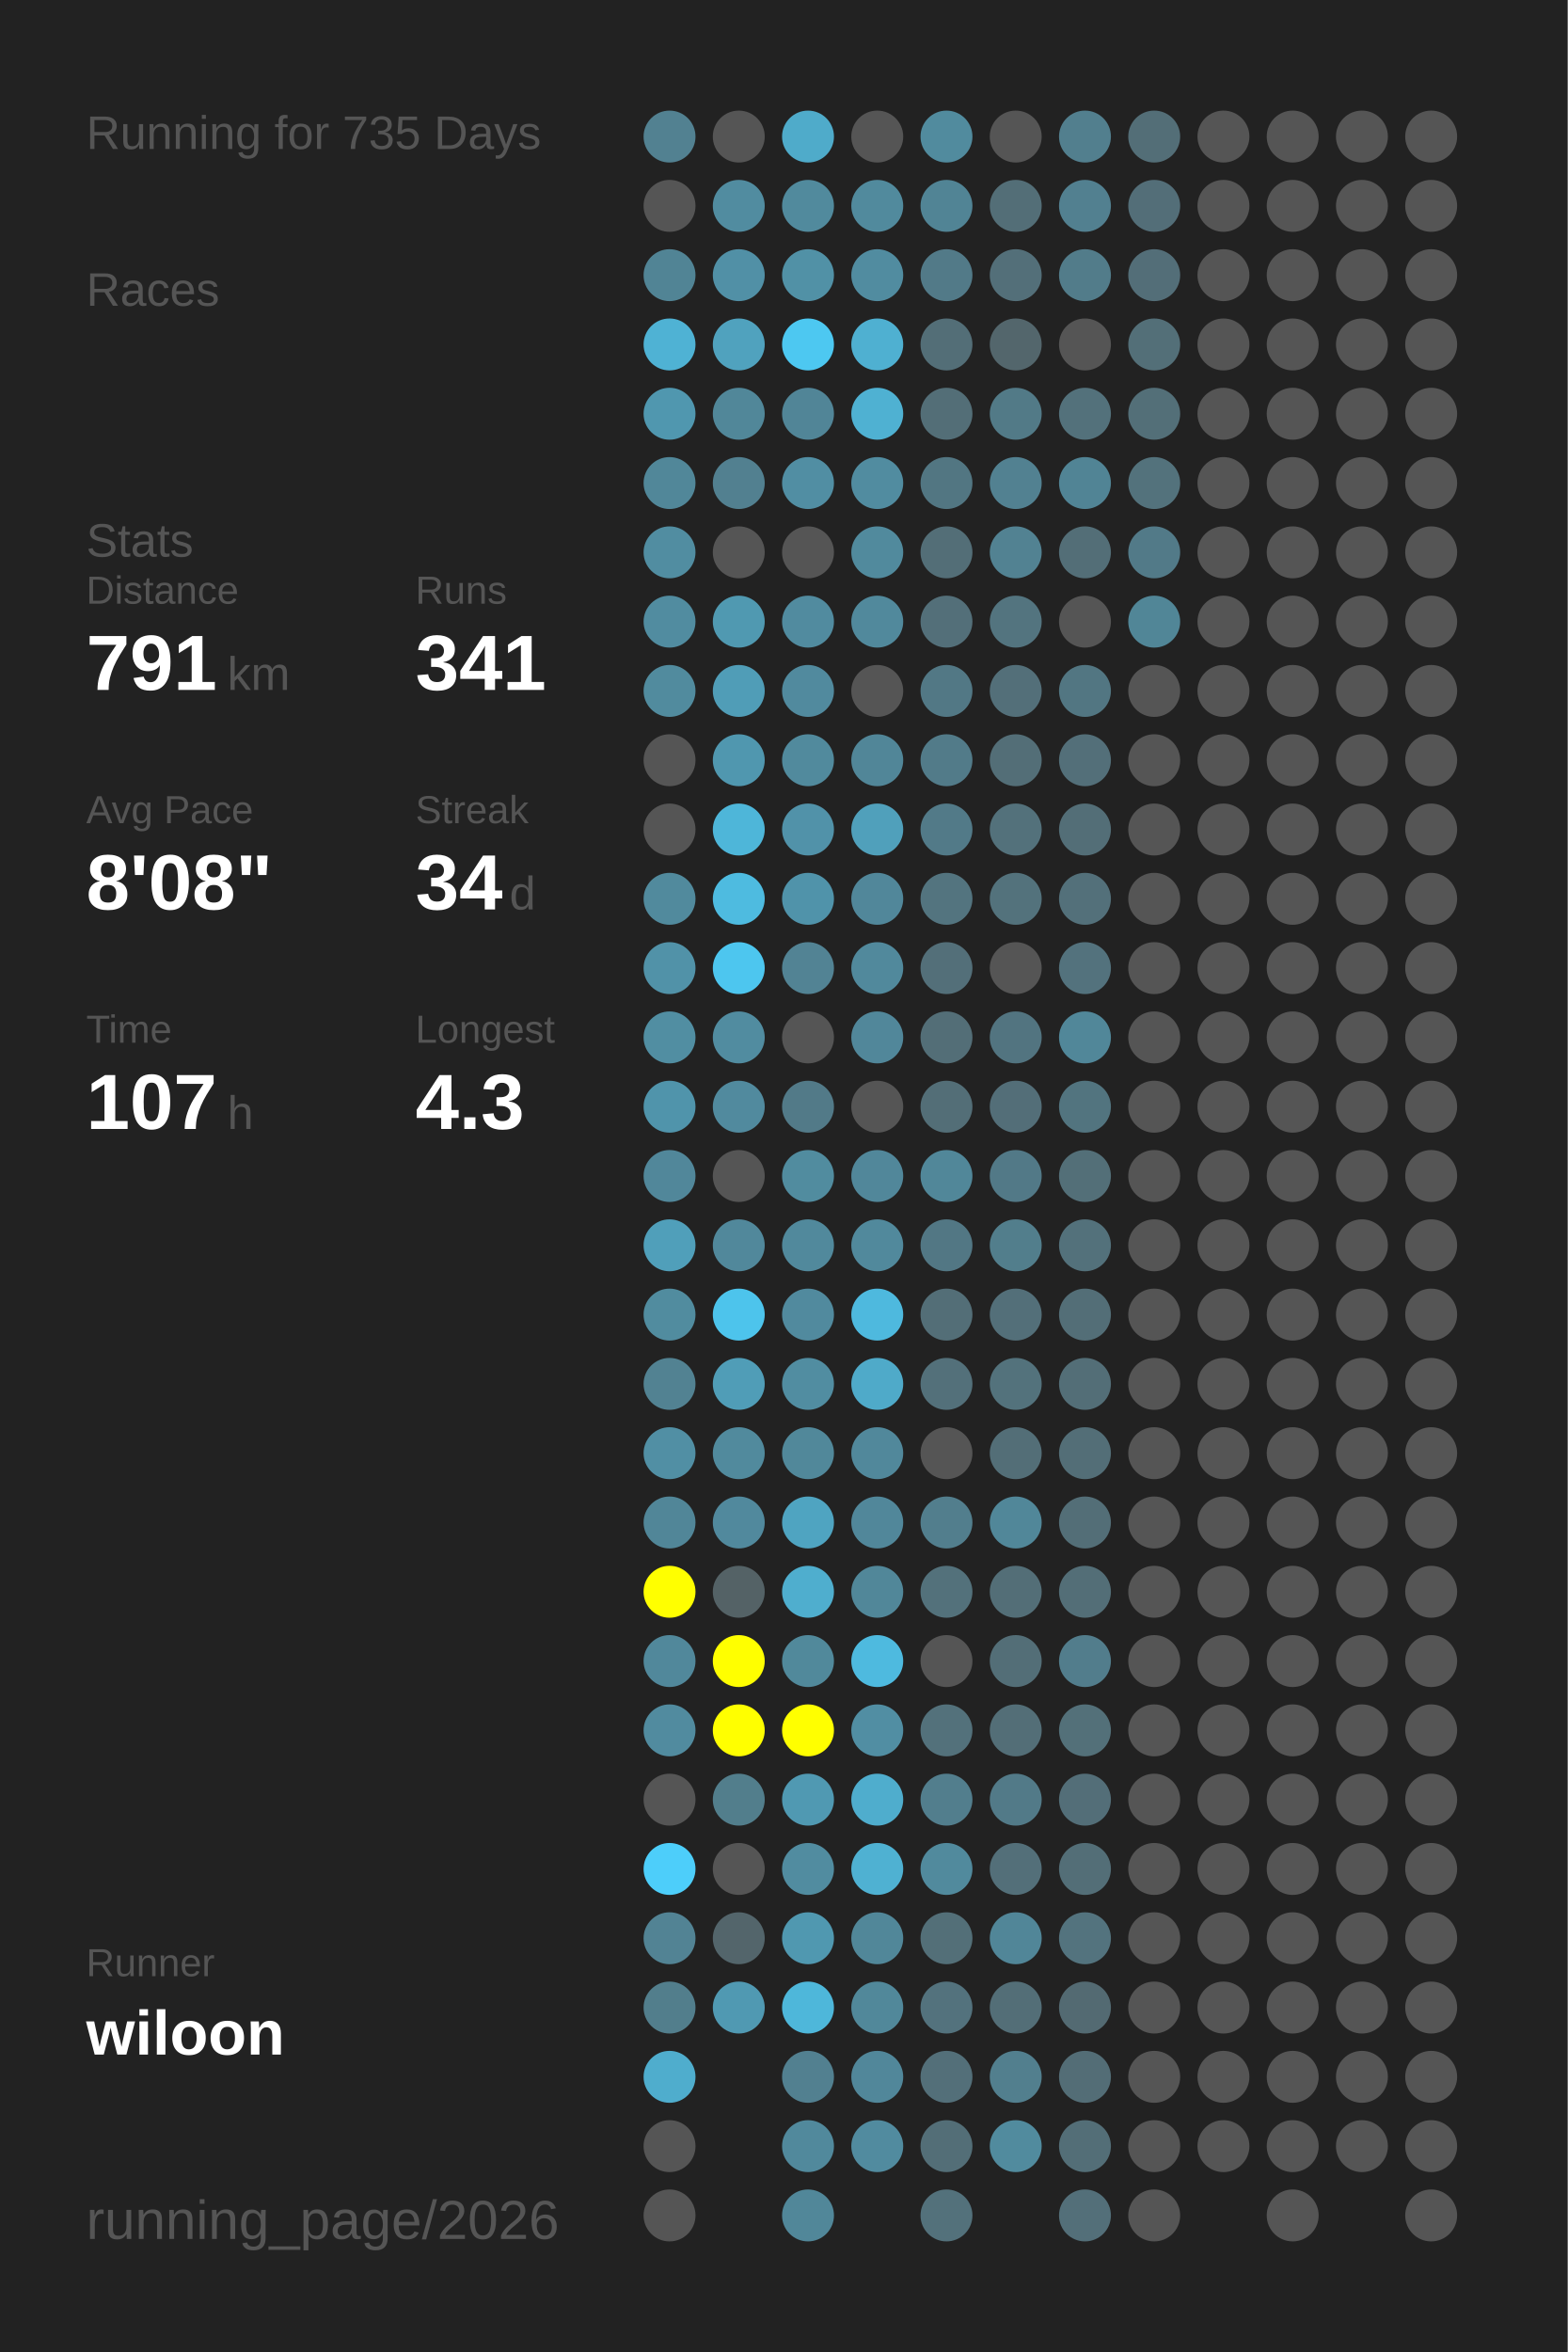
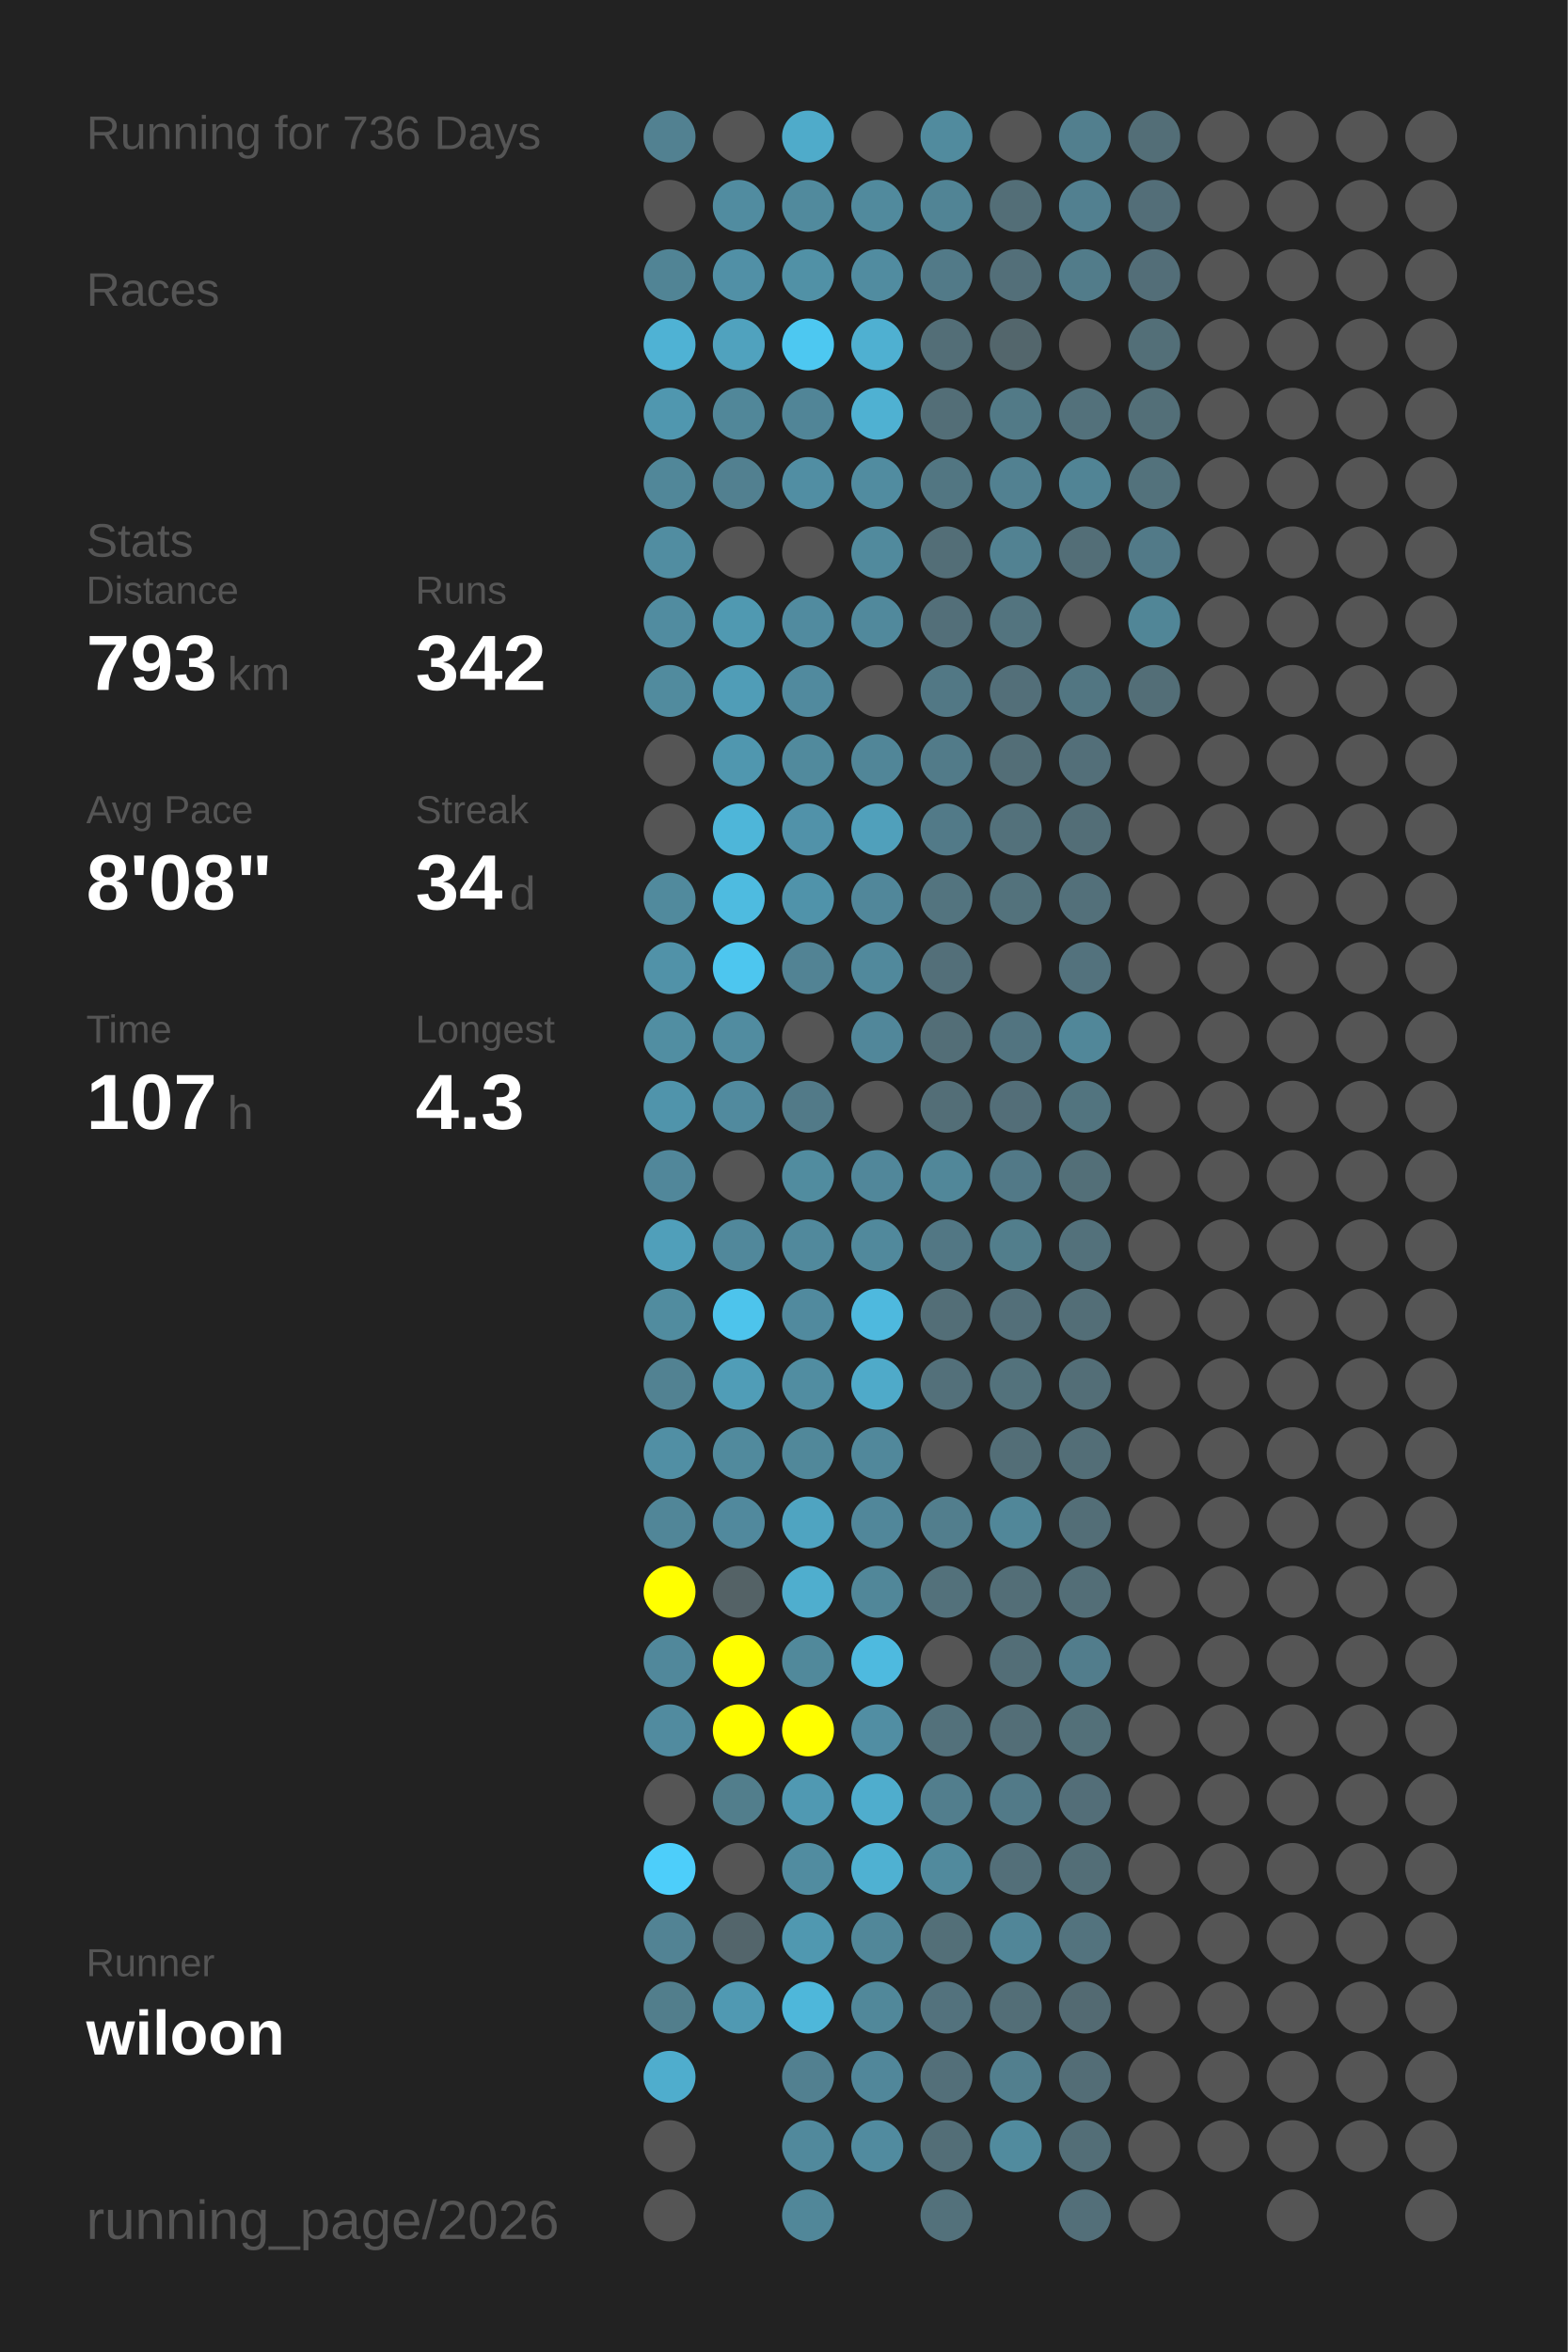
<svg xmlns="http://www.w3.org/2000/svg" baseProfile="full" height="300mm" version="1.1" viewBox="0,0,200,300" width="200mm">
  <defs />
  <rect fill="#222222" height="300" width="200" x="0" y="0" />
-   <text fill="#555555" style="font-size:6px; font-family:Arial;" x="11" y="19">Running for 735 Days</text>
+   <text fill="#555555" style="font-size:6px; font-family:Arial;" x="11" y="19">Running for 736 Days</text>
  <text fill="#555555" style="font-size:6px; font-family:Arial;" x="11" y="39">Races</text>
  <text fill="#555555" style="font-size:6px; font-family:Arial;" x="11" y="71">Stats</text>
  <text fill="#555555" style="font-size:5px; font-family:Arial;" x="11" y="77">Distance</text>
-   <text fill="#FFFFFF" style="font-size:10px; font-family:Arial; font-weight:bold;" x="11" y="88">791</text>
+   <text fill="#FFFFFF" style="font-size:10px; font-family:Arial; font-weight:bold;" x="11" y="88">793</text>
  <text fill="#555555" style="font-size:6px; font-family:Arial;" x="29" y="88">km</text>
  <text fill="#555555" style="font-size:5px; font-family:Arial;" x="53" y="77">Runs</text>
-   <text fill="#FFFFFF" style="font-size:10px; font-family:Arial; font-weight:bold;" x="53" y="88">341</text>
+   <text fill="#FFFFFF" style="font-size:10px; font-family:Arial; font-weight:bold;" x="53" y="88">342</text>
  <text fill="#555555" style="font-size:5px; font-family:Arial;" x="11" y="105">Avg Pace</text>
  <text fill="#FFFFFF" style="font-size:10px; font-family:Arial; font-weight:bold;" x="11" y="116">8'08"</text>
  <text fill="#555555" style="font-size:5px; font-family:Arial;" x="53" y="105">Streak</text>
  <text fill="#FFFFFF" style="font-size:10px; font-family:Arial; font-weight:bold;" x="53" y="116">34</text>
  <text fill="#555555" style="font-size:6px; font-family:Arial;" x="65" y="116">d</text>
  <text fill="#555555" style="font-size:5px; font-family:Arial;" x="11" y="133">Time</text>
  <text fill="#FFFFFF" style="font-size:10px; font-family:Arial; font-weight:bold;" x="11" y="144">107</text>
  <text fill="#555555" style="font-size:6px; font-family:Arial;" x="29" y="144">h</text>
  <text fill="#555555" style="font-size:5px; font-family:Arial;" x="53" y="133">Longest</text>
  <text fill="#FFFFFF" style="font-size:10px; font-family:Arial; font-weight:bold;" x="53" y="144">4.3</text>
  <text fill="#555555" style="font-size:5px; font-family:Arial;" x="11" y="252.065">Runner</text>
  <text fill="#FFFFFF" style="font-size:8px; font-family:Arial; font-weight:bold;" x="11" y="262.065">wiloon</text>
  <text fill="#555555" style="font-size:7px; font-family:Arial;" x="11" y="285.581">running_page/2026</text>
  <circle cx="85.417" cy="17.419" fill="#528191" r="3.312" />
  <circle cx="85.417" cy="26.258" fill="#555555" r="3.312" />
  <circle cx="85.417" cy="35.097" fill="#518495" r="3.312" />
  <circle cx="85.417" cy="43.935" fill="#4fb2d4" r="3.312" />
  <circle cx="85.417" cy="52.774" fill="#5097af" r="3.312" />
  <circle cx="85.417" cy="61.613" fill="#518799" r="3.312" />
  <circle cx="85.417" cy="70.452" fill="#518da1" r="3.312" />
  <circle cx="85.417" cy="79.29" fill="#518ca0" r="3.312" />
  <circle cx="85.417" cy="88.129" fill="#518b9e" r="3.312" />
  <circle cx="85.417" cy="96.968" fill="#555555" r="3.312" />
  <circle cx="85.417" cy="105.806" fill="#555555" r="3.312" />
  <circle cx="85.417" cy="114.645" fill="#518a9d" r="3.312" />
  <circle cx="85.417" cy="123.484" fill="#5192a8" r="3.312" />
  <circle cx="85.417" cy="132.323" fill="#518ea2" r="3.312" />
  <circle cx="85.417" cy="141.161" fill="#5094ab" r="3.312" />
  <circle cx="85.417" cy="150" fill="#51879a" r="3.312" />
  <circle cx="85.417" cy="158.839" fill="#509fba" r="3.312" />
  <circle cx="85.417" cy="167.677" fill="#518c9f" r="3.312" />
  <circle cx="85.417" cy="176.516" fill="#528292" r="3.312" />
  <circle cx="85.417" cy="185.355" fill="#518fa4" r="3.312" />
  <circle cx="85.417" cy="194.194" fill="#518698" r="3.312" />
  <circle cx="85.417" cy="203.032" fill="#FFFF00" r="3.312" />
  <circle cx="85.417" cy="211.871" fill="#51889b" r="3.312" />
  <circle cx="85.417" cy="220.71" fill="#518b9f" r="3.312" />
  <circle cx="85.417" cy="229.548" fill="#555555" r="3.312" />
  <circle cx="85.417" cy="238.387" fill="#4dcefa" r="3.312" />
  <circle cx="85.417" cy="247.226" fill="#528394" r="3.312" />
  <circle cx="85.417" cy="256.065" fill="#527e8c" r="3.312" />
  <circle cx="85.417" cy="264.903" fill="#4fadcd" r="3.312" />
  <circle cx="85.417" cy="273.742" fill="#555555" r="3.312" />
  <circle cx="85.417" cy="282.581" fill="#555555" r="3.312" />
  <circle cx="94.25" cy="17.419" fill="#555555" r="3.312" />
  <circle cx="94.25" cy="26.258" fill="#518ca0" r="3.312" />
  <circle cx="94.25" cy="35.097" fill="#5190a6" r="3.312" />
  <circle cx="94.25" cy="43.935" fill="#50a2be" r="3.312" />
  <circle cx="94.25" cy="52.774" fill="#518799" r="3.312" />
  <circle cx="94.25" cy="61.613" fill="#528090" r="3.312" />
  <circle cx="94.25" cy="70.452" fill="#555555" r="3.312" />
  <circle cx="94.25" cy="79.29" fill="#5099b1" r="3.312" />
  <circle cx="94.25" cy="88.129" fill="#509db7" r="3.312" />
  <circle cx="94.25" cy="96.968" fill="#5097af" r="3.312" />
  <circle cx="94.25" cy="105.806" fill="#4eb6d9" r="3.312" />
  <circle cx="94.25" cy="114.645" fill="#4ebbe0" r="3.312" />
  <circle cx="94.25" cy="123.484" fill="#4dc6ef" r="3.312" />
  <circle cx="94.25" cy="132.323" fill="#518ca0" r="3.312" />
  <circle cx="94.25" cy="141.161" fill="#518a9e" r="3.312" />
  <circle cx="94.25" cy="150" fill="#555555" r="3.312" />
  <circle cx="94.25" cy="158.839" fill="#51889b" r="3.312" />
  <circle cx="94.25" cy="167.677" fill="#4dc4ec" r="3.312" />
  <circle cx="94.25" cy="176.516" fill="#509db7" r="3.312" />
  <circle cx="94.25" cy="185.355" fill="#518a9d" r="3.312" />
  <circle cx="94.25" cy="194.194" fill="#51899d" r="3.312" />
  <circle cx="94.25" cy="203.032" fill="#546266" r="3.312" />
  <circle cx="94.25" cy="211.871" fill="#FFFF00" r="3.312" />
  <circle cx="94.25" cy="220.71" fill="#FFFF00" r="3.312" />
  <circle cx="94.25" cy="229.548" fill="#527e8c" r="3.312" />
  <circle cx="94.25" cy="238.387" fill="#555555" r="3.312" />
  <circle cx="94.25" cy="247.226" fill="#53656b" r="3.312" />
  <circle cx="94.25" cy="256.065" fill="#5099b2" r="3.312" />
  <circle cx="103.083" cy="17.419" fill="#4fabca" r="3.312" />
  <circle cx="103.083" cy="26.258" fill="#518a9d" r="3.312" />
  <circle cx="103.083" cy="35.097" fill="#5191a6" r="3.312" />
  <circle cx="103.083" cy="43.935" fill="#4dc8f1" r="3.312" />
  <circle cx="103.083" cy="52.774" fill="#518597" r="3.312" />
  <circle cx="103.083" cy="61.613" fill="#518ea3" r="3.312" />
  <circle cx="103.083" cy="70.452" fill="#555555" r="3.312" />
  <circle cx="103.083" cy="79.29" fill="#518b9f" r="3.312" />
  <circle cx="103.083" cy="88.129" fill="#518a9e" r="3.312" />
  <circle cx="103.083" cy="96.968" fill="#518a9d" r="3.312" />
  <circle cx="103.083" cy="105.806" fill="#5192a9" r="3.312" />
  <circle cx="103.083" cy="114.645" fill="#5093aa" r="3.312" />
  <circle cx="103.083" cy="123.484" fill="#528394" r="3.312" />
  <circle cx="103.083" cy="132.323" fill="#555555" r="3.312" />
  <circle cx="103.083" cy="141.161" fill="#527a88" r="3.312" />
  <circle cx="103.083" cy="150" fill="#518c9f" r="3.312" />
  <circle cx="103.083" cy="158.839" fill="#51899c" r="3.312" />
  <circle cx="103.083" cy="167.677" fill="#518a9e" r="3.312" />
  <circle cx="103.083" cy="176.516" fill="#518da1" r="3.312" />
  <circle cx="103.083" cy="185.355" fill="#51889a" r="3.312" />
  <circle cx="103.083" cy="194.194" fill="#4fa4c1" r="3.312" />
  <circle cx="103.083" cy="203.032" fill="#4faece" r="3.312" />
  <circle cx="103.083" cy="211.871" fill="#51899b" r="3.312" />
  <circle cx="103.083" cy="220.71" fill="#FFFF00" r="3.312" />
  <circle cx="103.083" cy="229.548" fill="#5099b2" r="3.312" />
  <circle cx="103.083" cy="238.387" fill="#518ca0" r="3.312" />
  <circle cx="103.083" cy="247.226" fill="#5098b0" r="3.312" />
  <circle cx="103.083" cy="256.065" fill="#4eb7da" r="3.312" />
  <circle cx="103.083" cy="264.903" fill="#528090" r="3.312" />
  <circle cx="103.083" cy="273.742" fill="#51899c" r="3.312" />
  <circle cx="103.083" cy="282.581" fill="#518799" r="3.312" />
  <circle cx="111.917" cy="17.419" fill="#555555" r="3.312" />
  <circle cx="111.917" cy="26.258" fill="#518a9d" r="3.312" />
  <circle cx="111.917" cy="35.097" fill="#518ca0" r="3.312" />
  <circle cx="111.917" cy="43.935" fill="#4fb0d1" r="3.312" />
  <circle cx="111.917" cy="52.774" fill="#4fb1d2" r="3.312" />
  <circle cx="111.917" cy="61.613" fill="#518ca0" r="3.312" />
  <circle cx="111.917" cy="70.452" fill="#518a9d" r="3.312" />
  <circle cx="111.917" cy="79.29" fill="#51899c" r="3.312" />
  <circle cx="111.917" cy="88.129" fill="#555555" r="3.312" />
  <circle cx="111.917" cy="96.968" fill="#518698" r="3.312" />
  <circle cx="111.917" cy="105.806" fill="#50a0bb" r="3.312" />
  <circle cx="111.917" cy="114.645" fill="#51879a" r="3.312" />
  <circle cx="111.917" cy="123.484" fill="#51899c" r="3.312" />
  <circle cx="111.917" cy="132.323" fill="#51879a" r="3.312" />
  <circle cx="111.917" cy="141.161" fill="#555555" r="3.312" />
  <circle cx="111.917" cy="150" fill="#51879a" r="3.312" />
  <circle cx="111.917" cy="158.839" fill="#51899c" r="3.312" />
  <circle cx="111.917" cy="167.677" fill="#4eb9de" r="3.312" />
  <circle cx="111.917" cy="176.516" fill="#4faac9" r="3.312" />
  <circle cx="111.917" cy="185.355" fill="#51889b" r="3.312" />
  <circle cx="111.917" cy="194.194" fill="#51879a" r="3.312" />
  <circle cx="111.917" cy="203.032" fill="#518799" r="3.312" />
  <circle cx="111.917" cy="211.871" fill="#4ebadf" r="3.312" />
  <circle cx="111.917" cy="220.71" fill="#518ea3" r="3.312" />
  <circle cx="111.917" cy="229.548" fill="#4fadcd" r="3.312" />
  <circle cx="111.917" cy="238.387" fill="#4fb1d2" r="3.312" />
  <circle cx="111.917" cy="247.226" fill="#518799" r="3.312" />
  <circle cx="111.917" cy="256.065" fill="#51889a" r="3.312" />
  <circle cx="111.917" cy="264.903" fill="#51879a" r="3.312" />
  <circle cx="111.917" cy="273.742" fill="#518b9f" r="3.312" />
  <circle cx="120.75" cy="17.419" fill="#518b9e" r="3.312" />
  <circle cx="120.75" cy="26.258" fill="#518495" r="3.312" />
  <circle cx="120.75" cy="35.097" fill="#527a88" r="3.312" />
  <circle cx="120.75" cy="43.935" fill="#536e77" r="3.312" />
  <circle cx="120.75" cy="52.774" fill="#536e77" r="3.312" />
  <circle cx="120.75" cy="61.613" fill="#527682" r="3.312" />
  <circle cx="120.75" cy="70.452" fill="#536e77" r="3.312" />
  <circle cx="120.75" cy="79.29" fill="#536f79" r="3.312" />
  <circle cx="120.75" cy="88.129" fill="#527885" r="3.312" />
  <circle cx="120.75" cy="96.968" fill="#527b89" r="3.312" />
  <circle cx="120.75" cy="105.806" fill="#527a88" r="3.312" />
  <circle cx="120.75" cy="114.645" fill="#53747f" r="3.312" />
  <circle cx="120.75" cy="123.484" fill="#536f79" r="3.312" />
  <circle cx="120.75" cy="132.323" fill="#536e77" r="3.312" />
  <circle cx="120.75" cy="141.161" fill="#536e77" r="3.312" />
  <circle cx="120.75" cy="150" fill="#518799" r="3.312" />
  <circle cx="120.75" cy="158.839" fill="#527784" r="3.312" />
  <circle cx="120.75" cy="167.677" fill="#536e77" r="3.312" />
  <circle cx="120.75" cy="176.516" fill="#53707a" r="3.312" />
  <circle cx="120.75" cy="185.355" fill="#555555" r="3.312" />
  <circle cx="120.75" cy="194.194" fill="#527e8d" r="3.312" />
  <circle cx="120.75" cy="203.032" fill="#53717b" r="3.312" />
  <circle cx="120.75" cy="211.871" fill="#555555" r="3.312" />
  <circle cx="120.75" cy="220.71" fill="#53717b" r="3.312" />
  <circle cx="120.75" cy="229.548" fill="#527e8d" r="3.312" />
  <circle cx="120.75" cy="238.387" fill="#518a9d" r="3.312" />
  <circle cx="120.75" cy="247.226" fill="#536f78" r="3.312" />
  <circle cx="120.75" cy="256.065" fill="#53727d" r="3.312" />
  <circle cx="120.75" cy="264.903" fill="#536f79" r="3.312" />
  <circle cx="120.75" cy="273.742" fill="#536e77" r="3.312" />
  <circle cx="120.75" cy="282.581" fill="#53717b" r="3.312" />
  <circle cx="129.583" cy="17.419" fill="#555555" r="3.312" />
  <circle cx="129.583" cy="26.258" fill="#536e77" r="3.312" />
  <circle cx="129.583" cy="35.097" fill="#536f79" r="3.312" />
  <circle cx="129.583" cy="43.935" fill="#53666c" r="3.312" />
  <circle cx="129.583" cy="52.774" fill="#527a87" r="3.312" />
  <circle cx="129.583" cy="61.613" fill="#528191" r="3.312" />
  <circle cx="129.583" cy="70.452" fill="#528292" r="3.312" />
  <circle cx="129.583" cy="79.29" fill="#53747f" r="3.312" />
  <circle cx="129.583" cy="88.129" fill="#536f79" r="3.312" />
  <circle cx="129.583" cy="96.968" fill="#536e77" r="3.312" />
  <circle cx="129.583" cy="105.806" fill="#53717b" r="3.312" />
  <circle cx="129.583" cy="114.645" fill="#53727c" r="3.312" />
  <circle cx="129.583" cy="123.484" fill="#555555" r="3.312" />
  <circle cx="129.583" cy="132.323" fill="#527480" r="3.312" />
  <circle cx="129.583" cy="141.161" fill="#536e78" r="3.312" />
  <circle cx="129.583" cy="150" fill="#527987" r="3.312" />
  <circle cx="129.583" cy="158.839" fill="#527e8c" r="3.312" />
  <circle cx="129.583" cy="167.677" fill="#536f79" r="3.312" />
  <circle cx="129.583" cy="176.516" fill="#53727c" r="3.312" />
  <circle cx="129.583" cy="185.355" fill="#536e77" r="3.312" />
  <circle cx="129.583" cy="194.194" fill="#518799" r="3.312" />
  <circle cx="129.583" cy="203.032" fill="#536e77" r="3.312" />
  <circle cx="129.583" cy="211.871" fill="#536e77" r="3.312" />
  <circle cx="129.583" cy="220.71" fill="#536e77" r="3.312" />
  <circle cx="129.583" cy="229.548" fill="#527a88" r="3.312" />
  <circle cx="129.583" cy="238.387" fill="#536f79" r="3.312" />
  <circle cx="129.583" cy="247.226" fill="#518698" r="3.312" />
  <circle cx="129.583" cy="256.065" fill="#536e77" r="3.312" />
  <circle cx="129.583" cy="264.903" fill="#527f8e" r="3.312" />
  <circle cx="129.583" cy="273.742" fill="#518b9e" r="3.312" />
  <circle cx="138.417" cy="17.419" fill="#527f8e" r="3.312" />
  <circle cx="138.417" cy="26.258" fill="#528090" r="3.312" />
  <circle cx="138.417" cy="35.097" fill="#527c8a" r="3.312" />
  <circle cx="138.417" cy="43.935" fill="#555555" r="3.312" />
  <circle cx="138.417" cy="52.774" fill="#53717b" r="3.312" />
  <circle cx="138.417" cy="61.613" fill="#518495" r="3.312" />
  <circle cx="138.417" cy="70.452" fill="#536e77" r="3.312" />
  <circle cx="138.417" cy="79.29" fill="#555555" r="3.312" />
  <circle cx="138.417" cy="88.129" fill="#527682" r="3.312" />
  <circle cx="138.417" cy="96.968" fill="#536f79" r="3.312" />
  <circle cx="138.417" cy="105.806" fill="#536e77" r="3.312" />
  <circle cx="138.417" cy="114.645" fill="#53707a" r="3.312" />
  <circle cx="138.417" cy="123.484" fill="#53727d" r="3.312" />
  <circle cx="138.417" cy="132.323" fill="#518799" r="3.312" />
  <circle cx="138.417" cy="141.161" fill="#52747f" r="3.312" />
  <circle cx="138.417" cy="150" fill="#536f78" r="3.312" />
  <circle cx="138.417" cy="158.839" fill="#53717b" r="3.312" />
  <circle cx="138.417" cy="167.677" fill="#536e77" r="3.312" />
  <circle cx="138.417" cy="176.516" fill="#536e77" r="3.312" />
  <circle cx="138.417" cy="185.355" fill="#536e77" r="3.312" />
  <circle cx="138.417" cy="194.194" fill="#536e77" r="3.312" />
  <circle cx="138.417" cy="203.032" fill="#536e77" r="3.312" />
  <circle cx="138.417" cy="211.871" fill="#527d8c" r="3.312" />
  <circle cx="138.417" cy="220.71" fill="#537079" r="3.312" />
  <circle cx="138.417" cy="229.548" fill="#536e78" r="3.312" />
  <circle cx="138.417" cy="238.387" fill="#536e77" r="3.312" />
  <circle cx="138.417" cy="247.226" fill="#53737e" r="3.312" />
  <circle cx="138.417" cy="256.065" fill="#536a72" r="3.312" />
  <circle cx="138.417" cy="264.903" fill="#536d76" r="3.312" />
  <circle cx="138.417" cy="273.742" fill="#536e77" r="3.312" />
  <circle cx="138.417" cy="282.581" fill="#536f79" r="3.312" />
  <circle cx="147.25" cy="17.419" fill="#536e77" r="3.312" />
  <circle cx="147.25" cy="26.258" fill="#536e78" r="3.312" />
  <circle cx="147.25" cy="35.097" fill="#536e78" r="3.312" />
  <circle cx="147.25" cy="43.935" fill="#536f78" r="3.312" />
  <circle cx="147.25" cy="52.774" fill="#536f78" r="3.312" />
  <circle cx="147.25" cy="61.613" fill="#53727c" r="3.312" />
  <circle cx="147.25" cy="70.452" fill="#527a88" r="3.312" />
  <circle cx="147.25" cy="79.29" fill="#518697" r="3.312" />
-   <circle cx="147.25" cy="88.129" fill="#555555" r="3.312" />
+   <circle cx="147.25" cy="88.129" fill="#536e77" r="3.312" />
  <circle cx="147.25" cy="96.968" fill="#555555" r="3.312" />
  <circle cx="147.25" cy="105.806" fill="#555555" r="3.312" />
  <circle cx="147.25" cy="114.645" fill="#555555" r="3.312" />
  <circle cx="147.25" cy="123.484" fill="#555555" r="3.312" />
  <circle cx="147.25" cy="132.323" fill="#555555" r="3.312" />
  <circle cx="147.25" cy="141.161" fill="#555555" r="3.312" />
  <circle cx="147.25" cy="150" fill="#555555" r="3.312" />
  <circle cx="147.25" cy="158.839" fill="#555555" r="3.312" />
  <circle cx="147.25" cy="167.677" fill="#555555" r="3.312" />
  <circle cx="147.25" cy="176.516" fill="#555555" r="3.312" />
  <circle cx="147.25" cy="185.355" fill="#555555" r="3.312" />
  <circle cx="147.25" cy="194.194" fill="#555555" r="3.312" />
  <circle cx="147.25" cy="203.032" fill="#555555" r="3.312" />
  <circle cx="147.25" cy="211.871" fill="#555555" r="3.312" />
  <circle cx="147.25" cy="220.71" fill="#555555" r="3.312" />
  <circle cx="147.25" cy="229.548" fill="#555555" r="3.312" />
  <circle cx="147.25" cy="238.387" fill="#555555" r="3.312" />
  <circle cx="147.25" cy="247.226" fill="#555555" r="3.312" />
  <circle cx="147.25" cy="256.065" fill="#555555" r="3.312" />
  <circle cx="147.25" cy="264.903" fill="#555555" r="3.312" />
  <circle cx="147.25" cy="273.742" fill="#555555" r="3.312" />
  <circle cx="147.25" cy="282.581" fill="#555555" r="3.312" />
  <circle cx="156.083" cy="17.419" fill="#555555" r="3.312" />
  <circle cx="156.083" cy="26.258" fill="#555555" r="3.312" />
  <circle cx="156.083" cy="35.097" fill="#555555" r="3.312" />
  <circle cx="156.083" cy="43.935" fill="#555555" r="3.312" />
  <circle cx="156.083" cy="52.774" fill="#555555" r="3.312" />
  <circle cx="156.083" cy="61.613" fill="#555555" r="3.312" />
  <circle cx="156.083" cy="70.452" fill="#555555" r="3.312" />
  <circle cx="156.083" cy="79.29" fill="#555555" r="3.312" />
  <circle cx="156.083" cy="88.129" fill="#555555" r="3.312" />
  <circle cx="156.083" cy="96.968" fill="#555555" r="3.312" />
  <circle cx="156.083" cy="105.806" fill="#555555" r="3.312" />
  <circle cx="156.083" cy="114.645" fill="#555555" r="3.312" />
  <circle cx="156.083" cy="123.484" fill="#555555" r="3.312" />
  <circle cx="156.083" cy="132.323" fill="#555555" r="3.312" />
  <circle cx="156.083" cy="141.161" fill="#555555" r="3.312" />
  <circle cx="156.083" cy="150" fill="#555555" r="3.312" />
  <circle cx="156.083" cy="158.839" fill="#555555" r="3.312" />
  <circle cx="156.083" cy="167.677" fill="#555555" r="3.312" />
  <circle cx="156.083" cy="176.516" fill="#555555" r="3.312" />
  <circle cx="156.083" cy="185.355" fill="#555555" r="3.312" />
  <circle cx="156.083" cy="194.194" fill="#555555" r="3.312" />
  <circle cx="156.083" cy="203.032" fill="#555555" r="3.312" />
  <circle cx="156.083" cy="211.871" fill="#555555" r="3.312" />
  <circle cx="156.083" cy="220.71" fill="#555555" r="3.312" />
  <circle cx="156.083" cy="229.548" fill="#555555" r="3.312" />
  <circle cx="156.083" cy="238.387" fill="#555555" r="3.312" />
  <circle cx="156.083" cy="247.226" fill="#555555" r="3.312" />
  <circle cx="156.083" cy="256.065" fill="#555555" r="3.312" />
  <circle cx="156.083" cy="264.903" fill="#555555" r="3.312" />
  <circle cx="156.083" cy="273.742" fill="#555555" r="3.312" />
  <circle cx="164.917" cy="17.419" fill="#555555" r="3.312" />
  <circle cx="164.917" cy="26.258" fill="#555555" r="3.312" />
  <circle cx="164.917" cy="35.097" fill="#555555" r="3.312" />
  <circle cx="164.917" cy="43.935" fill="#555555" r="3.312" />
  <circle cx="164.917" cy="52.774" fill="#555555" r="3.312" />
  <circle cx="164.917" cy="61.613" fill="#555555" r="3.312" />
  <circle cx="164.917" cy="70.452" fill="#555555" r="3.312" />
  <circle cx="164.917" cy="79.29" fill="#555555" r="3.312" />
  <circle cx="164.917" cy="88.129" fill="#555555" r="3.312" />
  <circle cx="164.917" cy="96.968" fill="#555555" r="3.312" />
  <circle cx="164.917" cy="105.806" fill="#555555" r="3.312" />
  <circle cx="164.917" cy="114.645" fill="#555555" r="3.312" />
  <circle cx="164.917" cy="123.484" fill="#555555" r="3.312" />
  <circle cx="164.917" cy="132.323" fill="#555555" r="3.312" />
  <circle cx="164.917" cy="141.161" fill="#555555" r="3.312" />
  <circle cx="164.917" cy="150" fill="#555555" r="3.312" />
  <circle cx="164.917" cy="158.839" fill="#555555" r="3.312" />
  <circle cx="164.917" cy="167.677" fill="#555555" r="3.312" />
  <circle cx="164.917" cy="176.516" fill="#555555" r="3.312" />
  <circle cx="164.917" cy="185.355" fill="#555555" r="3.312" />
  <circle cx="164.917" cy="194.194" fill="#555555" r="3.312" />
  <circle cx="164.917" cy="203.032" fill="#555555" r="3.312" />
  <circle cx="164.917" cy="211.871" fill="#555555" r="3.312" />
  <circle cx="164.917" cy="220.71" fill="#555555" r="3.312" />
  <circle cx="164.917" cy="229.548" fill="#555555" r="3.312" />
  <circle cx="164.917" cy="238.387" fill="#555555" r="3.312" />
  <circle cx="164.917" cy="247.226" fill="#555555" r="3.312" />
  <circle cx="164.917" cy="256.065" fill="#555555" r="3.312" />
  <circle cx="164.917" cy="264.903" fill="#555555" r="3.312" />
  <circle cx="164.917" cy="273.742" fill="#555555" r="3.312" />
  <circle cx="164.917" cy="282.581" fill="#555555" r="3.312" />
  <circle cx="173.75" cy="17.419" fill="#555555" r="3.312" />
  <circle cx="173.75" cy="26.258" fill="#555555" r="3.312" />
  <circle cx="173.75" cy="35.097" fill="#555555" r="3.312" />
  <circle cx="173.75" cy="43.935" fill="#555555" r="3.312" />
  <circle cx="173.75" cy="52.774" fill="#555555" r="3.312" />
  <circle cx="173.75" cy="61.613" fill="#555555" r="3.312" />
  <circle cx="173.75" cy="70.452" fill="#555555" r="3.312" />
  <circle cx="173.75" cy="79.29" fill="#555555" r="3.312" />
  <circle cx="173.75" cy="88.129" fill="#555555" r="3.312" />
  <circle cx="173.75" cy="96.968" fill="#555555" r="3.312" />
  <circle cx="173.75" cy="105.806" fill="#555555" r="3.312" />
  <circle cx="173.75" cy="114.645" fill="#555555" r="3.312" />
  <circle cx="173.75" cy="123.484" fill="#555555" r="3.312" />
  <circle cx="173.75" cy="132.323" fill="#555555" r="3.312" />
  <circle cx="173.75" cy="141.161" fill="#555555" r="3.312" />
  <circle cx="173.75" cy="150" fill="#555555" r="3.312" />
  <circle cx="173.75" cy="158.839" fill="#555555" r="3.312" />
  <circle cx="173.75" cy="167.677" fill="#555555" r="3.312" />
  <circle cx="173.75" cy="176.516" fill="#555555" r="3.312" />
  <circle cx="173.75" cy="185.355" fill="#555555" r="3.312" />
  <circle cx="173.75" cy="194.194" fill="#555555" r="3.312" />
  <circle cx="173.75" cy="203.032" fill="#555555" r="3.312" />
  <circle cx="173.75" cy="211.871" fill="#555555" r="3.312" />
  <circle cx="173.75" cy="220.71" fill="#555555" r="3.312" />
  <circle cx="173.75" cy="229.548" fill="#555555" r="3.312" />
  <circle cx="173.75" cy="238.387" fill="#555555" r="3.312" />
  <circle cx="173.75" cy="247.226" fill="#555555" r="3.312" />
  <circle cx="173.75" cy="256.065" fill="#555555" r="3.312" />
  <circle cx="173.75" cy="264.903" fill="#555555" r="3.312" />
  <circle cx="173.75" cy="273.742" fill="#555555" r="3.312" />
  <circle cx="182.583" cy="17.419" fill="#555555" r="3.312" />
  <circle cx="182.583" cy="26.258" fill="#555555" r="3.312" />
  <circle cx="182.583" cy="35.097" fill="#555555" r="3.312" />
  <circle cx="182.583" cy="43.935" fill="#555555" r="3.312" />
  <circle cx="182.583" cy="52.774" fill="#555555" r="3.312" />
  <circle cx="182.583" cy="61.613" fill="#555555" r="3.312" />
  <circle cx="182.583" cy="70.452" fill="#555555" r="3.312" />
  <circle cx="182.583" cy="79.29" fill="#555555" r="3.312" />
  <circle cx="182.583" cy="88.129" fill="#555555" r="3.312" />
  <circle cx="182.583" cy="96.968" fill="#555555" r="3.312" />
  <circle cx="182.583" cy="105.806" fill="#555555" r="3.312" />
  <circle cx="182.583" cy="114.645" fill="#555555" r="3.312" />
  <circle cx="182.583" cy="123.484" fill="#555555" r="3.312" />
  <circle cx="182.583" cy="132.323" fill="#555555" r="3.312" />
  <circle cx="182.583" cy="141.161" fill="#555555" r="3.312" />
  <circle cx="182.583" cy="150" fill="#555555" r="3.312" />
  <circle cx="182.583" cy="158.839" fill="#555555" r="3.312" />
  <circle cx="182.583" cy="167.677" fill="#555555" r="3.312" />
  <circle cx="182.583" cy="176.516" fill="#555555" r="3.312" />
  <circle cx="182.583" cy="185.355" fill="#555555" r="3.312" />
  <circle cx="182.583" cy="194.194" fill="#555555" r="3.312" />
  <circle cx="182.583" cy="203.032" fill="#555555" r="3.312" />
  <circle cx="182.583" cy="211.871" fill="#555555" r="3.312" />
  <circle cx="182.583" cy="220.71" fill="#555555" r="3.312" />
  <circle cx="182.583" cy="229.548" fill="#555555" r="3.312" />
  <circle cx="182.583" cy="238.387" fill="#555555" r="3.312" />
  <circle cx="182.583" cy="247.226" fill="#555555" r="3.312" />
  <circle cx="182.583" cy="256.065" fill="#555555" r="3.312" />
  <circle cx="182.583" cy="264.903" fill="#555555" r="3.312" />
  <circle cx="182.583" cy="273.742" fill="#555555" r="3.312" />
  <circle cx="182.583" cy="282.581" fill="#555555" r="3.312" />
</svg>
